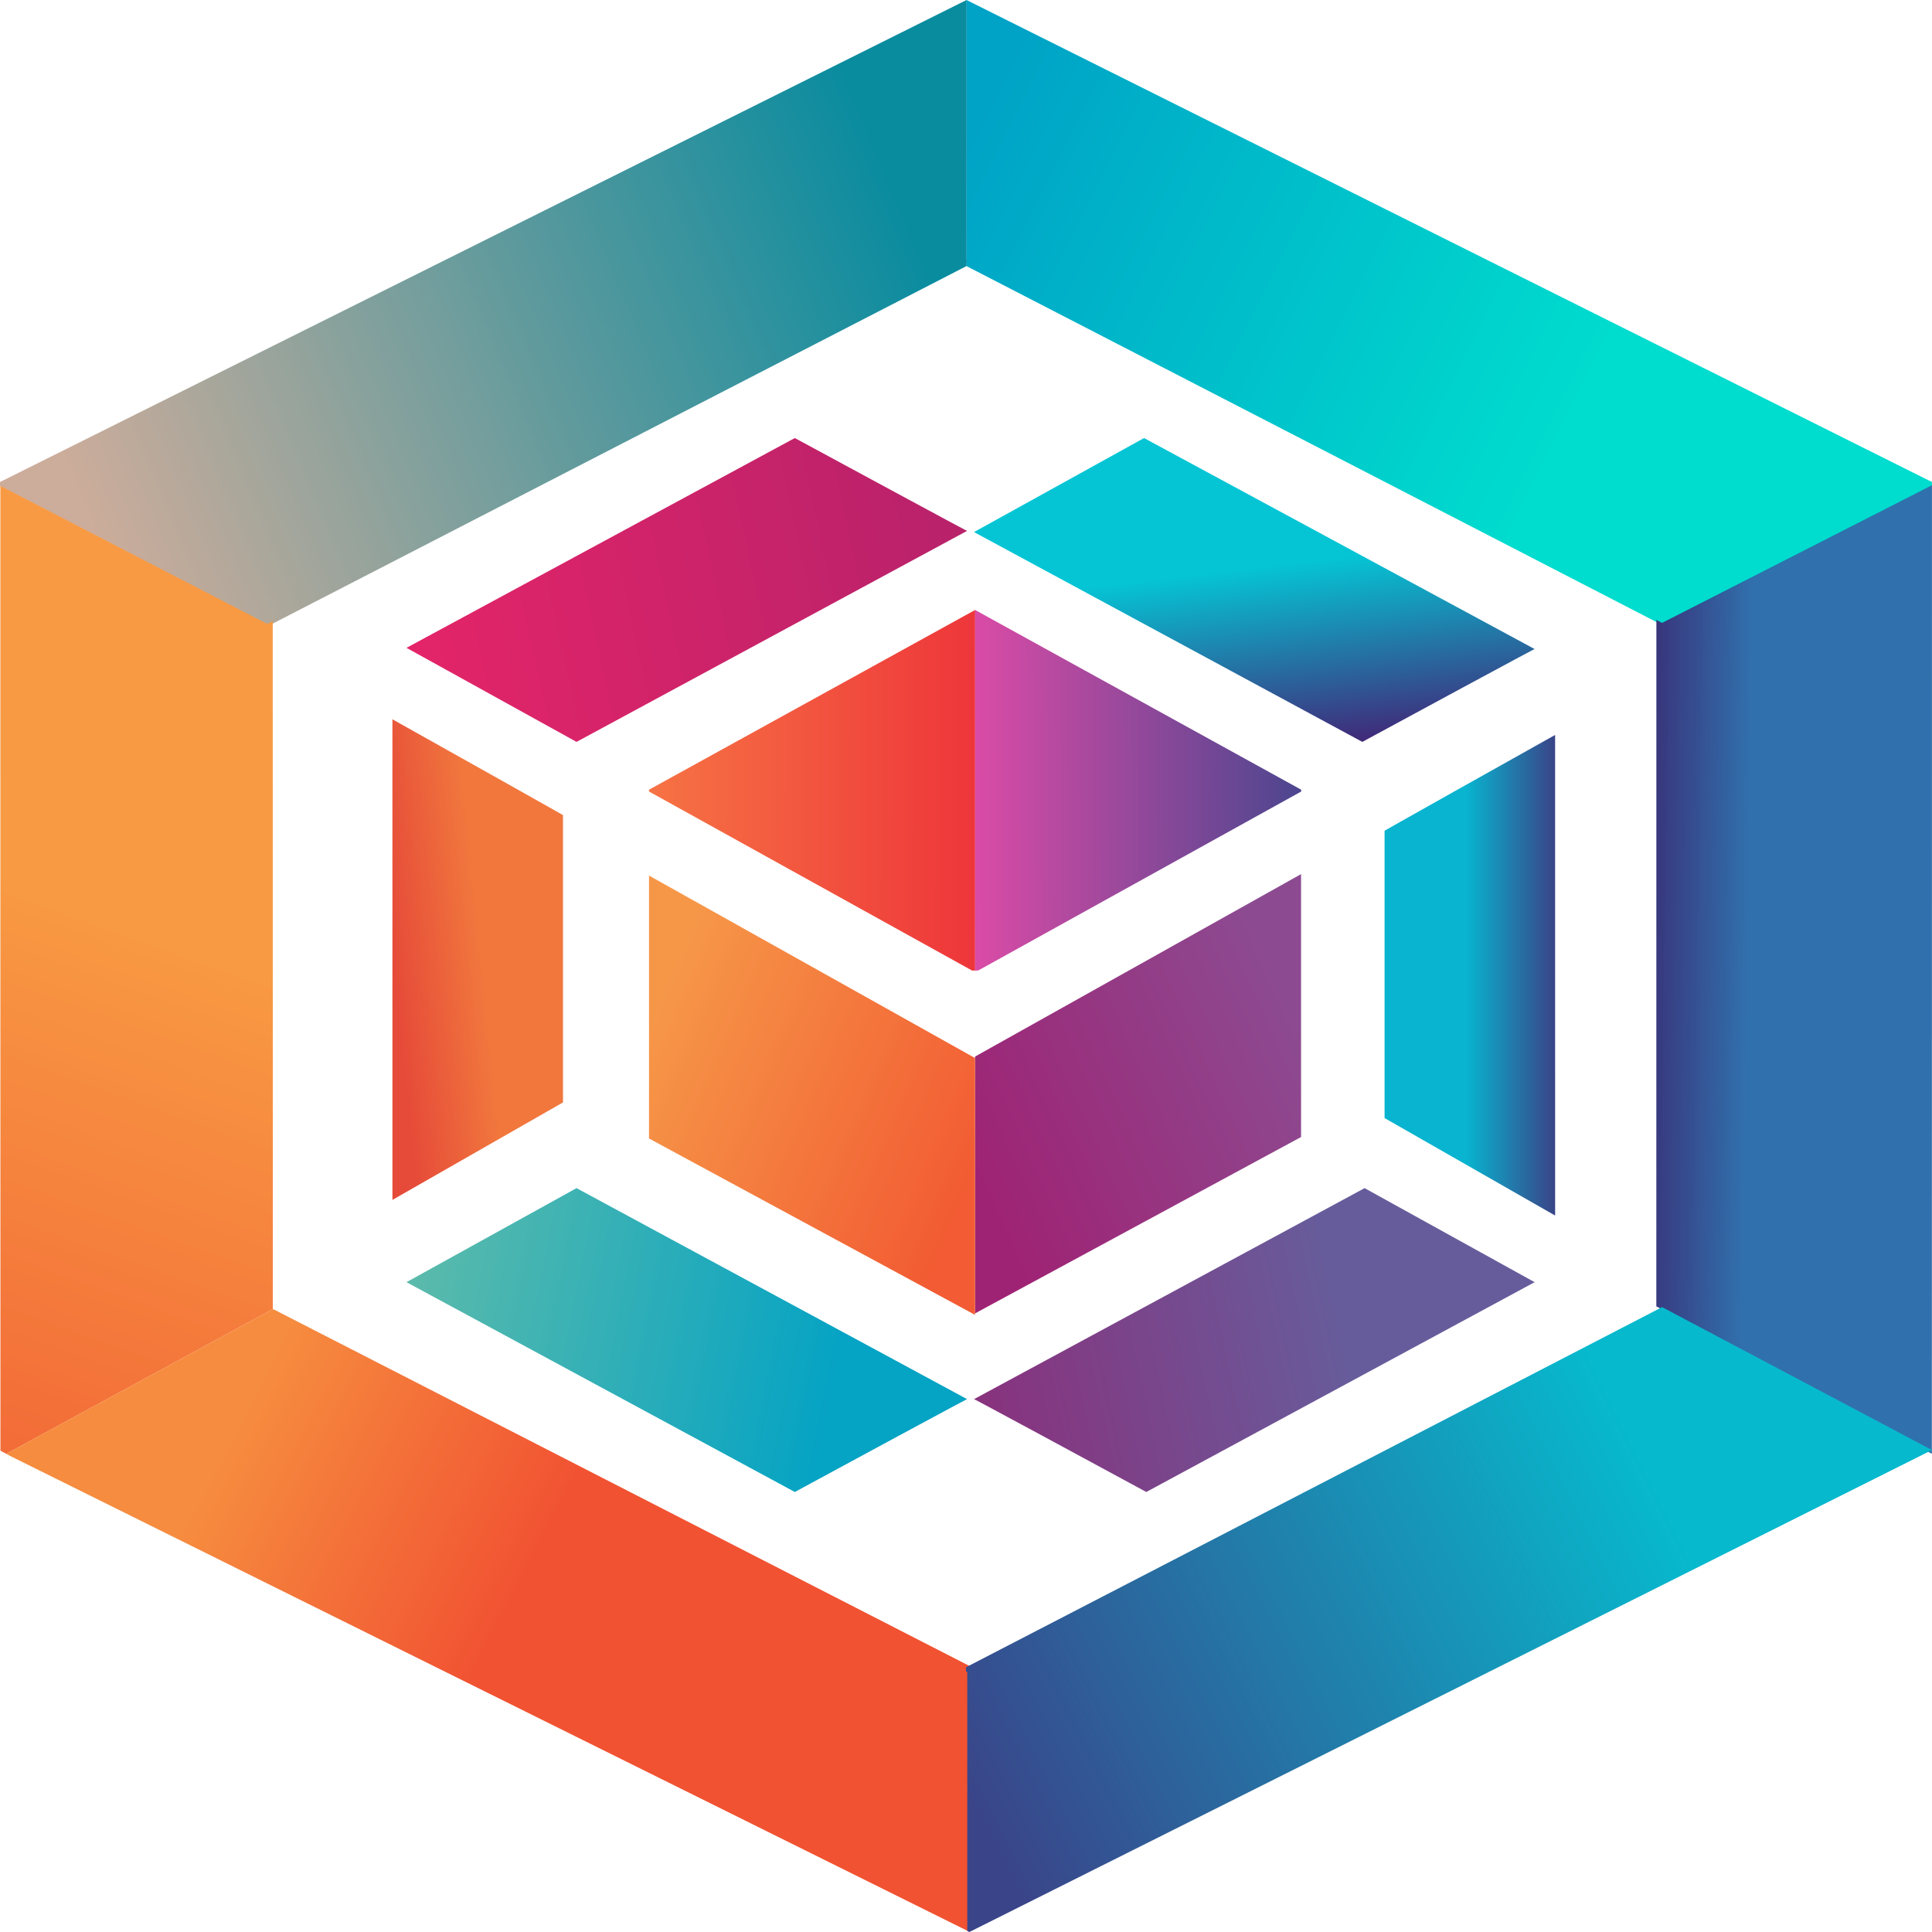
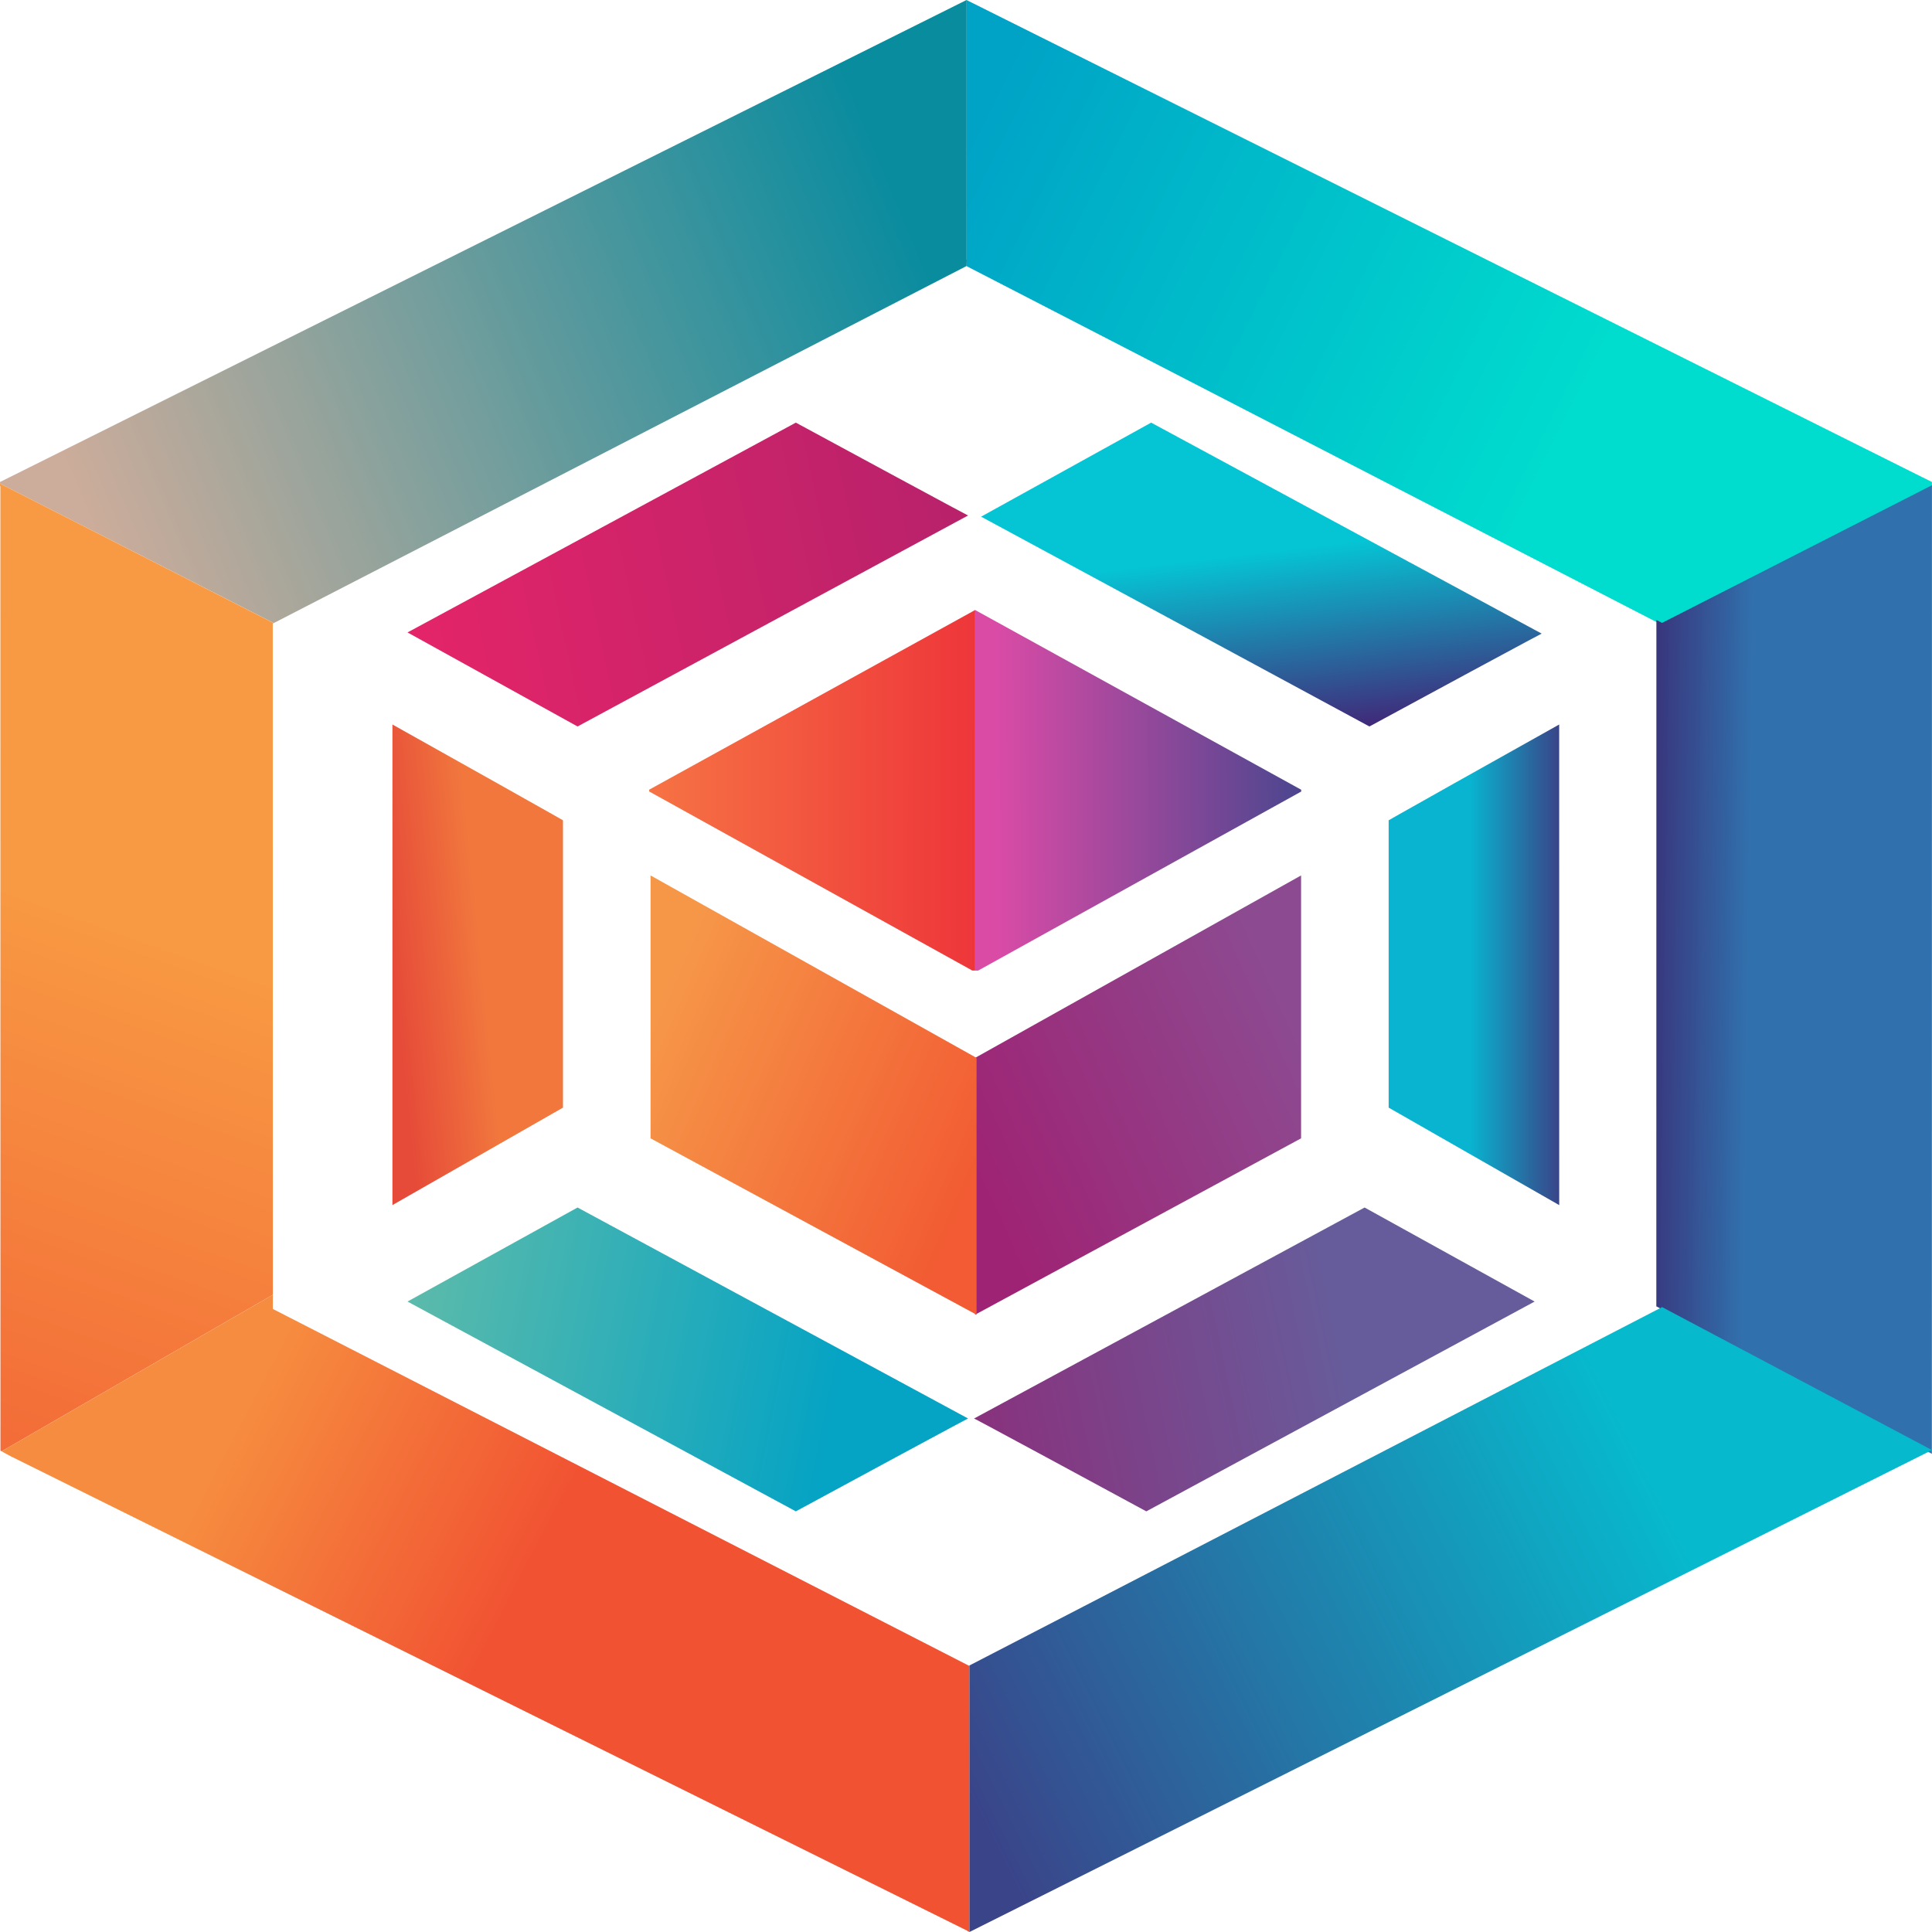
<svg xmlns="http://www.w3.org/2000/svg" xmlns:xlink="http://www.w3.org/1999/xlink" width="64mm" height="64mm" viewBox="0 0 64 64" version="1.1" id="svg1" xml:space="preserve">
  <defs id="defs1">
    <linearGradient id="linearGradient51">
      <stop style="stop-color:#3a4489;stop-opacity:1;" offset="0" id="stop51" />
      <stop style="stop-color:#07b9cd;stop-opacity:1" offset="1" id="stop52" />
    </linearGradient>
    <linearGradient id="linearGradient49">
      <stop style="stop-color:#f15232;stop-opacity:1;" offset="0.603" id="stop49" />
      <stop style="stop-color:#f68c3f;stop-opacity:1;" offset="1" id="stop50" />
    </linearGradient>
    <linearGradient id="linearGradient47">
      <stop style="stop-color:#f36d38;stop-opacity:1;" offset="0" id="stop47" />
      <stop style="stop-color:#f89a43;stop-opacity:1;" offset="1" id="stop48" />
    </linearGradient>
    <linearGradient id="linearGradient45">
      <stop style="stop-color:#39337a;stop-opacity:1;" offset="0" id="stop45" />
      <stop style="stop-color:#2e6fac;stop-opacity:0.988;" offset="0.363" id="stop46" />
    </linearGradient>
    <linearGradient id="linearGradient43">
      <stop style="stop-color:#00a2c6;stop-opacity:1;" offset="0" id="stop43" />
      <stop style="stop-color:#00dcce;stop-opacity:1;" offset="1" id="stop44" />
    </linearGradient>
    <linearGradient id="linearGradient41">
      <stop style="stop-color:#ccac9a;stop-opacity:0.996;" offset="0" id="stop41" />
      <stop style="stop-color:#0a8c9f;stop-opacity:1;" offset="1" id="stop42" />
    </linearGradient>
    <linearGradient id="linearGradient39">
      <stop style="stop-color:#e32468;stop-opacity:1;" offset="0" id="stop39" />
      <stop style="stop-color:#b8226b;stop-opacity:1;" offset="1" id="stop40" />
    </linearGradient>
    <linearGradient id="linearGradient37">
      <stop style="stop-color:#5abaab;stop-opacity:1;" offset="0" id="stop37" />
      <stop style="stop-color:#05a3c4;stop-opacity:1;" offset="0.77" id="stop38" />
    </linearGradient>
    <linearGradient id="linearGradient35">
      <stop style="stop-color:#88337e;stop-opacity:1;" offset="0" id="stop35" />
      <stop style="stop-color:#675c9b;stop-opacity:1;" offset="0.652" id="stop36" />
    </linearGradient>
    <linearGradient id="linearGradient33">
      <stop style="stop-color:#402a79;stop-opacity:1;" offset="0" id="stop33" />
      <stop style="stop-color:#05c5d5;stop-opacity:1;" offset="1" id="stop34" />
    </linearGradient>
    <linearGradient id="linearGradient31">
      <stop style="stop-color:#e64b39;stop-opacity:1;" offset="0" id="stop31" />
      <stop style="stop-color:#f1773d;stop-opacity:1;" offset="0.526" id="stop32" />
    </linearGradient>
    <linearGradient id="linearGradient29">
      <stop style="stop-color:#08b4d0;stop-opacity:1;" offset="0.477" id="stop29" />
      <stop style="stop-color:#394488;stop-opacity:1;" offset="1" id="stop30" />
    </linearGradient>
    <linearGradient id="linearGradient24">
      <stop style="stop-color:#ee363a;stop-opacity:1;" offset="0" id="stop24" />
      <stop style="stop-color:#f67344;stop-opacity:1;" offset="1" id="stop25" />
    </linearGradient>
    <linearGradient id="linearGradient22">
-       <stop style="stop-color:#da4ba6;stop-opacity:1;" offset="0" id="stop22" />
+       <stop style="stop-color:#da4ba6;stop-opacity:1;" offset="0.062" id="stop22" />
      <stop style="stop-color:#4d468f;stop-opacity:1;" offset="1" id="stop23" />
    </linearGradient>
    <linearGradient id="linearGradient20">
      <stop style="stop-color:#9f2374;stop-opacity:1;" offset="0" id="stop20" />
      <stop style="stop-color:#8c4b91;stop-opacity:1;" offset="1" id="stop21" />
    </linearGradient>
    <linearGradient id="linearGradient18">
      <stop style="stop-color:#f69748;stop-opacity:1;" offset="0" id="stop18" />
      <stop style="stop-color:#f25b33;stop-opacity:1;" offset="1" id="stop19" />
    </linearGradient>
-     <linearGradient xlink:href="#linearGradient18" id="linearGradient19" x1="21.453" y1="34.142" x2="32.3" y2="39.053" gradientUnits="userSpaceOnUse" />
-     <linearGradient xlink:href="#linearGradient20" id="linearGradient21" x1="32.32" y1="39.008" x2="43.03" y2="33.957" gradientUnits="userSpaceOnUse" />
-     <linearGradient xlink:href="#linearGradient22" id="linearGradient23" x1="32.454" y1="27.295" x2="43.165" y2="27.249" gradientUnits="userSpaceOnUse" />
-     <linearGradient xlink:href="#linearGradient24" id="linearGradient25" x1="32.431" y1="27.319" x2="21.65" y2="27.295" gradientUnits="userSpaceOnUse" />
-     <linearGradient xlink:href="#linearGradient29" id="linearGradient30" x1="46" y1="33.043" x2="51.65" y2="33.043" gradientUnits="userSpaceOnUse" />
-     <linearGradient xlink:href="#linearGradient31" id="linearGradient32" x1="13.203" y1="33.003" x2="18.726" y2="32.417" gradientUnits="userSpaceOnUse" />
-     <linearGradient xlink:href="#linearGradient33" id="linearGradient34" x1="45.742" y1="25.457" x2="45.08" y2="19.603" gradientUnits="userSpaceOnUse" />
-     <linearGradient xlink:href="#linearGradient35" id="linearGradient36" x1="32.843" y1="46.558" x2="50.769" y2="42.622" gradientUnits="userSpaceOnUse" />
-     <linearGradient xlink:href="#linearGradient37" id="linearGradient38" x1="13.909" y1="42.683" x2="32.103" y2="46.495" gradientUnits="userSpaceOnUse" />
-     <linearGradient xlink:href="#linearGradient39" id="linearGradient40" x1="14.096" y1="22.712" x2="31.916" y2="18.713" gradientUnits="userSpaceOnUse" />
+     <linearGradient xlink:href="#linearGradient18" id="linearGradient19" x1="21.453" y1="34.142" x2="32.3" y2="39.053" gradientUnits="userSpaceOnUse" gradientTransform="translate(0.1847034,0.3500915)" />
+     <linearGradient xlink:href="#linearGradient20" id="linearGradient21" x1="32.32" y1="39.008" x2="43.03" y2="33.957" gradientUnits="userSpaceOnUse" gradientTransform="translate(0.1348738,0.3968639)" />
+     <linearGradient xlink:href="#linearGradient22" id="linearGradient23" x1="32.454" y1="27.295" x2="43.165" y2="27.249" gradientUnits="userSpaceOnUse" gradientTransform="translate(6.9584275e-4)" />
+     <linearGradient xlink:href="#linearGradient24" id="linearGradient25" x1="32.431" y1="27.319" x2="21.65" y2="27.295" gradientUnits="userSpaceOnUse" gradientTransform="translate(0.00553585)" />
+     <linearGradient xlink:href="#linearGradient29" id="linearGradient30" x1="46" y1="33.043" x2="51.65" y2="33.043" gradientUnits="userSpaceOnUse" gradientTransform="translate(0.135315,-0.3339275)" />
+     <linearGradient xlink:href="#linearGradient31" id="linearGradient32" x1="13.203" y1="33.003" x2="18.726" y2="32.417" gradientUnits="userSpaceOnUse" gradientTransform="translate(0,0.1660725)" />
+     <linearGradient xlink:href="#linearGradient33" id="linearGradient34" x1="45.742" y1="25.457" x2="45.08" y2="19.603" gradientUnits="userSpaceOnUse" gradientTransform="translate(0.234787,-0.4926317)" />
+     <linearGradient xlink:href="#linearGradient35" id="linearGradient36" x1="32.843" y1="46.558" x2="50.769" y2="42.622" gradientUnits="userSpaceOnUse" gradientTransform="translate(8.1999999e-7,0.6200002)" />
+     <linearGradient xlink:href="#linearGradient37" id="linearGradient38" x1="13.909" y1="42.683" x2="32.103" y2="46.495" gradientUnits="userSpaceOnUse" gradientTransform="translate(0.03437286,0.6200002)" />
+     <linearGradient xlink:href="#linearGradient39" id="linearGradient40" x1="14.096" y1="22.712" x2="31.916" y2="18.713" gradientUnits="userSpaceOnUse" gradientTransform="translate(0.03437286,-0.4926316)" />
    <linearGradient xlink:href="#linearGradient41" id="linearGradient42" x1="2.987" y1="18.268" x2="29.273" y2="6.903" gradientUnits="userSpaceOnUse" />
    <linearGradient xlink:href="#linearGradient43" id="linearGradient44" x1="32.36" y1="5.266" x2="52.051" y2="15.462" gradientUnits="userSpaceOnUse" />
    <linearGradient xlink:href="#linearGradient45" id="linearGradient46" x1="54.717" y1="32.066" x2="63.978" y2="32.207" gradientUnits="userSpaceOnUse" />
    <linearGradient xlink:href="#linearGradient47" id="linearGradient48" x1="1.678" y1="48.203" x2="7.197" y2="32.207" gradientUnits="userSpaceOnUse" />
    <linearGradient xlink:href="#linearGradient49" id="linearGradient50" x1="32.36" y1="59.662" x2="8.366" y2="46.753" gradientUnits="userSpaceOnUse" />
    <linearGradient xlink:href="#linearGradient51" id="linearGradient52" x1="32.594" y1="60.176" x2="54.624" y2="48.764" gradientUnits="userSpaceOnUse" />
  </defs>
-   <g id="layer3" transform="matrix(0.9999841,0,0,1.035335,-0.1343593,-1.90486)" style="display:inline;opacity:1">
-     <path d="m 51.65,25.355 c -2.914,1.575 -4.543,2.46 -5.3,2.873 -0.349,0.191 -0.241,0.132 -0.349,0.192 v 9.193 l 5.65,3.119 z" style="display:inline;opacity:1;fill:url(#linearGradient30);fill-rule:evenodd;stroke-width:0" id="path132" />
-     <path d="m 13.134,24.855 v 15.377 l 5.65,-3.119 v -9.193 c -0.108,-0.06 6.7e-5,-0.002 -0.349,-0.192 -0.757,-0.413 -2.387,-1.298 -5.3,-2.873 z" style="display:inline;opacity:1;fill:url(#linearGradient32);fill-opacity:1;fill-rule:evenodd;stroke-width:0" id="path130" />
-     <path d="m 38.033,15.855 -5.633,3.009 12.864,6.713 c 2.632,-1.377 4.486,-2.344 5.18,-2.702 0.583,-0.301 0.507,-0.259 0.528,-0.268 z" style="display:inline;opacity:1;fill:url(#linearGradient34);fill-opacity:1;fill-rule:evenodd;stroke-width:0" id="path129" />
-     <path d="m 45.339,39.855 5.633,3.009 -12.864,6.713 c -2.632,-1.377 -4.486,-2.344 -5.18,-2.702 -0.583,-0.301 -0.507,-0.259 -0.528,-0.268 z" style="display:inline;opacity:1;fill:url(#linearGradient36);fill-opacity:1;fill-rule:evenodd;stroke-width:0" id="path135" />
-     <path d="m 19.233,39.855 -5.633,3.009 12.864,6.713 c 2.632,-1.377 4.486,-2.344 5.18,-2.702 0.583,-0.301 0.507,-0.259 0.528,-0.268 z" style="display:inline;opacity:1;fill:url(#linearGradient38);fill-opacity:1;fill-rule:evenodd;stroke-width:0" id="path134" />
-     <path d="m 26.464,15.855 -12.864,6.713 5.633,3.009 12.939,-6.752 c -0.021,-0.009 0.055,0.033 -0.528,-0.268 -0.693,-0.358 -2.547,-1.326 -5.18,-2.702 z" style="display:inline;opacity:1;fill:url(#linearGradient40);fill-opacity:1;fill-rule:evenodd;stroke-width:0" id="path128" />
-     <path d="m 32.151,1.84 -0.003,0.002 -23.097,11.125 -8.402,4.048 -0.513,0.246 -0.001,0.127 8.907,4.467 0.009,-0.004 0.181,-0.09 22.92,-11.408 0.004,-0.002 c 3.2e-5,-0.004 4e-6,-0.004 0,-0.005 2e-6,-3.7e-4 -5e-6,-9.9e-4 0,-0.002 1.44e-4,-0.014 3.58e-4,-0.01 5.17e-4,-0.022 l -0.005,-0.003 0.005,-0.002 c 0.001,-0.087 0.002,-0.161 0.003,-0.165 l -0.007,-0.004 0.003,-0.002 v -0.021 -8.284 z" style="display:inline;fill:url(#linearGradient42);fill-opacity:1;fill-rule:evenodd;stroke-width:0" id="path8" />
+   <g id="layer3" transform="matrix(0.9999841,0,0,1.035335,-0.1343598,-1.90486)" style="display:inline;opacity:1">
+     <path d="m 51.785,25.021 c -2.914,1.575 -4.543,2.46 -5.3,2.873 -0.349,0.191 -0.241,0.132 -0.349,0.192 v 9.193 l 5.65,3.119 z" style="display:inline;opacity:1;fill:url(#linearGradient30);fill-rule:evenodd;stroke-width:0" id="path132" />
+     <path d="m 13.134,25.021 v 15.377 l 5.65,-3.119 v -9.193 c -0.108,-0.06 6.7e-5,-0.002 -0.349,-0.192 -0.757,-0.413 -2.387,-1.298 -5.3,-2.873 z" style="display:inline;opacity:1;fill:url(#linearGradient32);fill-opacity:1;fill-rule:evenodd;stroke-width:0" id="path130" />
+     <path d="m 38.268,15.362 -5.633,3.009 12.864,6.713 c 2.632,-1.377 4.486,-2.344 5.18,-2.702 0.583,-0.301 0.507,-0.259 0.528,-0.268 z" style="display:inline;opacity:1;fill:url(#linearGradient34);fill-opacity:1;fill-rule:evenodd;stroke-width:0" id="path129" />
+     <path d="m 45.339,40.475 5.633,3.009 -12.864,6.713 c -2.632,-1.377 -4.486,-2.344 -5.18,-2.702 -0.583,-0.301 -0.507,-0.259 -0.528,-0.268 z" style="display:inline;opacity:1;fill:url(#linearGradient36);fill-opacity:1;fill-rule:evenodd;stroke-width:0" id="path135" />
+     <path d="m 19.267,40.475 -5.633,3.009 12.864,6.713 c 2.632,-1.377 4.486,-2.344 5.18,-2.702 0.583,-0.301 0.507,-0.259 0.528,-0.268 z" style="display:inline;opacity:1;fill:url(#linearGradient38);fill-opacity:1;fill-rule:evenodd;stroke-width:0" id="path134" />
+     <path d="m 26.498,15.362 -12.864,6.713 5.633,3.009 12.939,-6.752 c -0.021,-0.009 0.055,0.033 -0.528,-0.268 -0.693,-0.358 -2.547,-1.326 -5.18,-2.702 z" style="display:inline;opacity:1;fill:url(#linearGradient40);fill-opacity:1;fill-rule:evenodd;stroke-width:0" id="path128" />
+     <path d="m 32.151,1.84 -0.003,0.002 L 9.051,12.967 0.649,17.015 0.146,17.256 l -0.01,0.005 -5.1677e-4,0.027 v 0.025 l 9.067,4.462 0.025,-0.012 0.005,-0.003 0.034,-0.016 22.886,-11.392 0.004,-0.002 c 3.2e-5,-0.004 4e-6,-0.004 0,-0.005 2e-6,-3.7e-4 -5e-6,-9.84e-4 0,-0.002 1.44e-4,-0.014 3.58e-4,-0.01 5.17e-4,-0.022 l -0.005,-0.003 0.005,-0.002 c 0.001,-0.087 0.002,-0.161 0.003,-0.166 l -0.007,-0.004 0.003,-0.002 v -0.021 -8.284 z" style="display:inline;fill:url(#linearGradient42);fill-rule:evenodd;stroke-width:0" id="path21" />
    <path d="m 32.154,1.841 v 8.284 0.021 l -0.003,0.002 0.007,0.004 c -6.59e-4,0.004 -0.001,0.078 -0.003,0.165 -3.4e-5,0.003 3.4e-5,0.002 0,0.005 -1.59e-4,0.012 -3.73e-4,0.007 -5.17e-4,0.022 h 0.013 l -0.013,0.007 c -2.6e-5,0.003 -4.91e-4,0.001 -5.16e-4,0.004 l 22.892,11.406 0.181,0.09 0.008,0.004 8.899,-4.467 -0.001,-0.127 -0.513,-0.246 -8.393,-4.048 z" style="display:inline;fill:url(#linearGradient44);fill-opacity:1;fill-rule:evenodd;stroke-width:0" id="path9" />
    <path d="m 63.927,48.25 -8.915,-4.608 -0.009,0.004 1.36e-4,-0.021 0.002,-21.95 0.18,0.091 0.008,0.004 8.941,-4.405 -0.003,30.99 z" style="display:inline;fill:url(#linearGradient46);fill-opacity:1;fill-rule:evenodd;stroke-width:0" id="path126-1" />
-     <path d="m 0.146,17.385 0.003,30.87 v 5.16e-4 h 5.1676e-4 c 0.003,0.002 0.118,0.062 0.192,0.101 l 0.01,-0.005 8.812,-4.62 0.009,0.004 v -0.014 -0.007 l -0.003,-22.008 -0.178,0.091 -0.008,0.004 z" style="display:inline;opacity:1;fill:url(#linearGradient48);fill-opacity:1;fill-rule:evenodd;stroke-width:0" id="path6" />
-     <path d="m 9.173,43.721 v 0.014 l -0.009,-0.004 -8.812,4.62 -0.01,0.005 c 0.051,0.027 0.01,0.006 0.133,0.07 l 8.594,4.118 23.135,11.084 0.034,0.015 0.071,-0.034 v -8.262 l 0.043,-0.022 v -0.131 l -0.103,-0.051 z" style="display:inline;opacity:1;fill:url(#linearGradient50);fill-opacity:1;fill-rule:evenodd;stroke-width:0" id="path3" />
-     <path d="m 32.177,63.622 v -8.284 l -0.043,-0.022 v -0.131 l 0.103,-0.051 22.969,-11.478 v 0.021 l 0.009,-0.004 8.919,4.562 -8.874,4.292 -22.98,11.113 -0.033,0.016 z" style="display:inline;fill:url(#linearGradient52);fill-opacity:1;fill-rule:evenodd;stroke-width:0" id="path125-3" />
-     <path d="m 32.439,21.355 -10.805,5.752 v 0.058 l 10.702,5.728 h 0.102 z" style="display:inline;opacity:1;fill:url(#linearGradient25);fill-opacity:1;fill-rule:evenodd;stroke-width:0" id="path13" />
-     <path d="m 32.434,21.355 10.805,5.752 v 0.058 l -10.702,5.728 h -0.102 z" style="display:inline;opacity:1;fill:url(#linearGradient23);fill-opacity:1;fill-rule:evenodd;stroke-width:0" id="path13-9" />
-     <path d="m 43.1,29.453 v 8.412 l -10.8,5.643 v -8.217 z" style="display:inline;opacity:1;fill:url(#linearGradient21);fill-opacity:1;fill-rule:evenodd;stroke-width:0" id="path18-1" transform="translate(0.1343619,0.3546672)" />
-     <path d="m 21.5,29.5 v 8.412 l 10.8,5.643 v -8.217 z" style="display:inline;opacity:1;fill:url(#linearGradient19);fill-rule:evenodd;stroke-width:0" id="path18" transform="translate(0.1343619,0.3546672)" />
+     <path d="m 0.135,17.313 -5.1677e-4,0.044 v 0.03 l 0.012,0.006 0.003,30.862 v 4.99e-4 h 5.1678e-4 c 2.918e-4,1.69e-4 0.017,0.009 0.019,0.01 0.002,0.001 0.015,0.008 0.019,0.01 L 9.173,43.266 v -0.02 l -0.003,-21.441 v -0.013 l 0.032,-0.015 z" style="display:inline;opacity:1;fill:url(#linearGradient48);fill-rule:evenodd;stroke-width:0" id="path20" />
+     <path d="m 9.173,43.266 -8.985,5.01 c 0.033,0.018 0.095,0.05 0.153,0.081 0.051,0.027 0.01,0.006 0.133,0.07 L 9.068,52.544 32.177,63.615 v 0.006 l 0.067,0.032 0.004,0.002 10e-4,-4.99e-4 v -8.527 l -0.011,0.005 -0.006,0.003 -0.044,-0.022 -0.011,-0.005 L 9.173,43.721 v -0.007 z" style="display:inline;opacity:1;fill:url(#linearGradient50);fill-rule:evenodd;stroke-width:0" id="path12" />
+     <path d="m 55.206,43.656 -22.891,11.439 -0.066,0.033 v 8.527 l 0.032,-0.015 0.034,-0.016 22.946,-11.096 8.874,-4.292 -8.919,-4.563 -0.009,0.004 z" style="display:inline;fill:url(#linearGradient52);fill-rule:evenodd;stroke-width:0" id="path10" />
+     <path d="m 32.44,21.357 -0.037,0.019 -10.763,5.73 v 0.058 l 10.702,5.728 h 0.061 0.037 z" style="display:inline;opacity:1;fill:url(#linearGradient25);fill-rule:evenodd;stroke-width:0" id="path15" />
+     <path d="m 32.437,21.356 -0.003,0.002 v 11.536 h 0.005 0.025 0.073 l 10.702,-5.728 v -0.058 l -10.775,-5.736 -0.025,-0.013 z" style="display:inline;opacity:1;fill:url(#linearGradient23);fill-rule:evenodd;stroke-width:0" id="path16" />
+     <path d="m 43.235,29.85 v 8.412 l -10.8,5.643 v -8.217 z" style="display:inline;opacity:1;fill:url(#linearGradient21);fill-opacity:1;fill-rule:evenodd;stroke-width:0" id="path18-1" />
+     <path d="m 21.685,29.85 v 8.412 l 10.8,5.643 v -8.217 z" style="display:inline;opacity:1;fill:url(#linearGradient19);fill-rule:evenodd;stroke-width:0" id="path18" />
  </g>
</svg>
